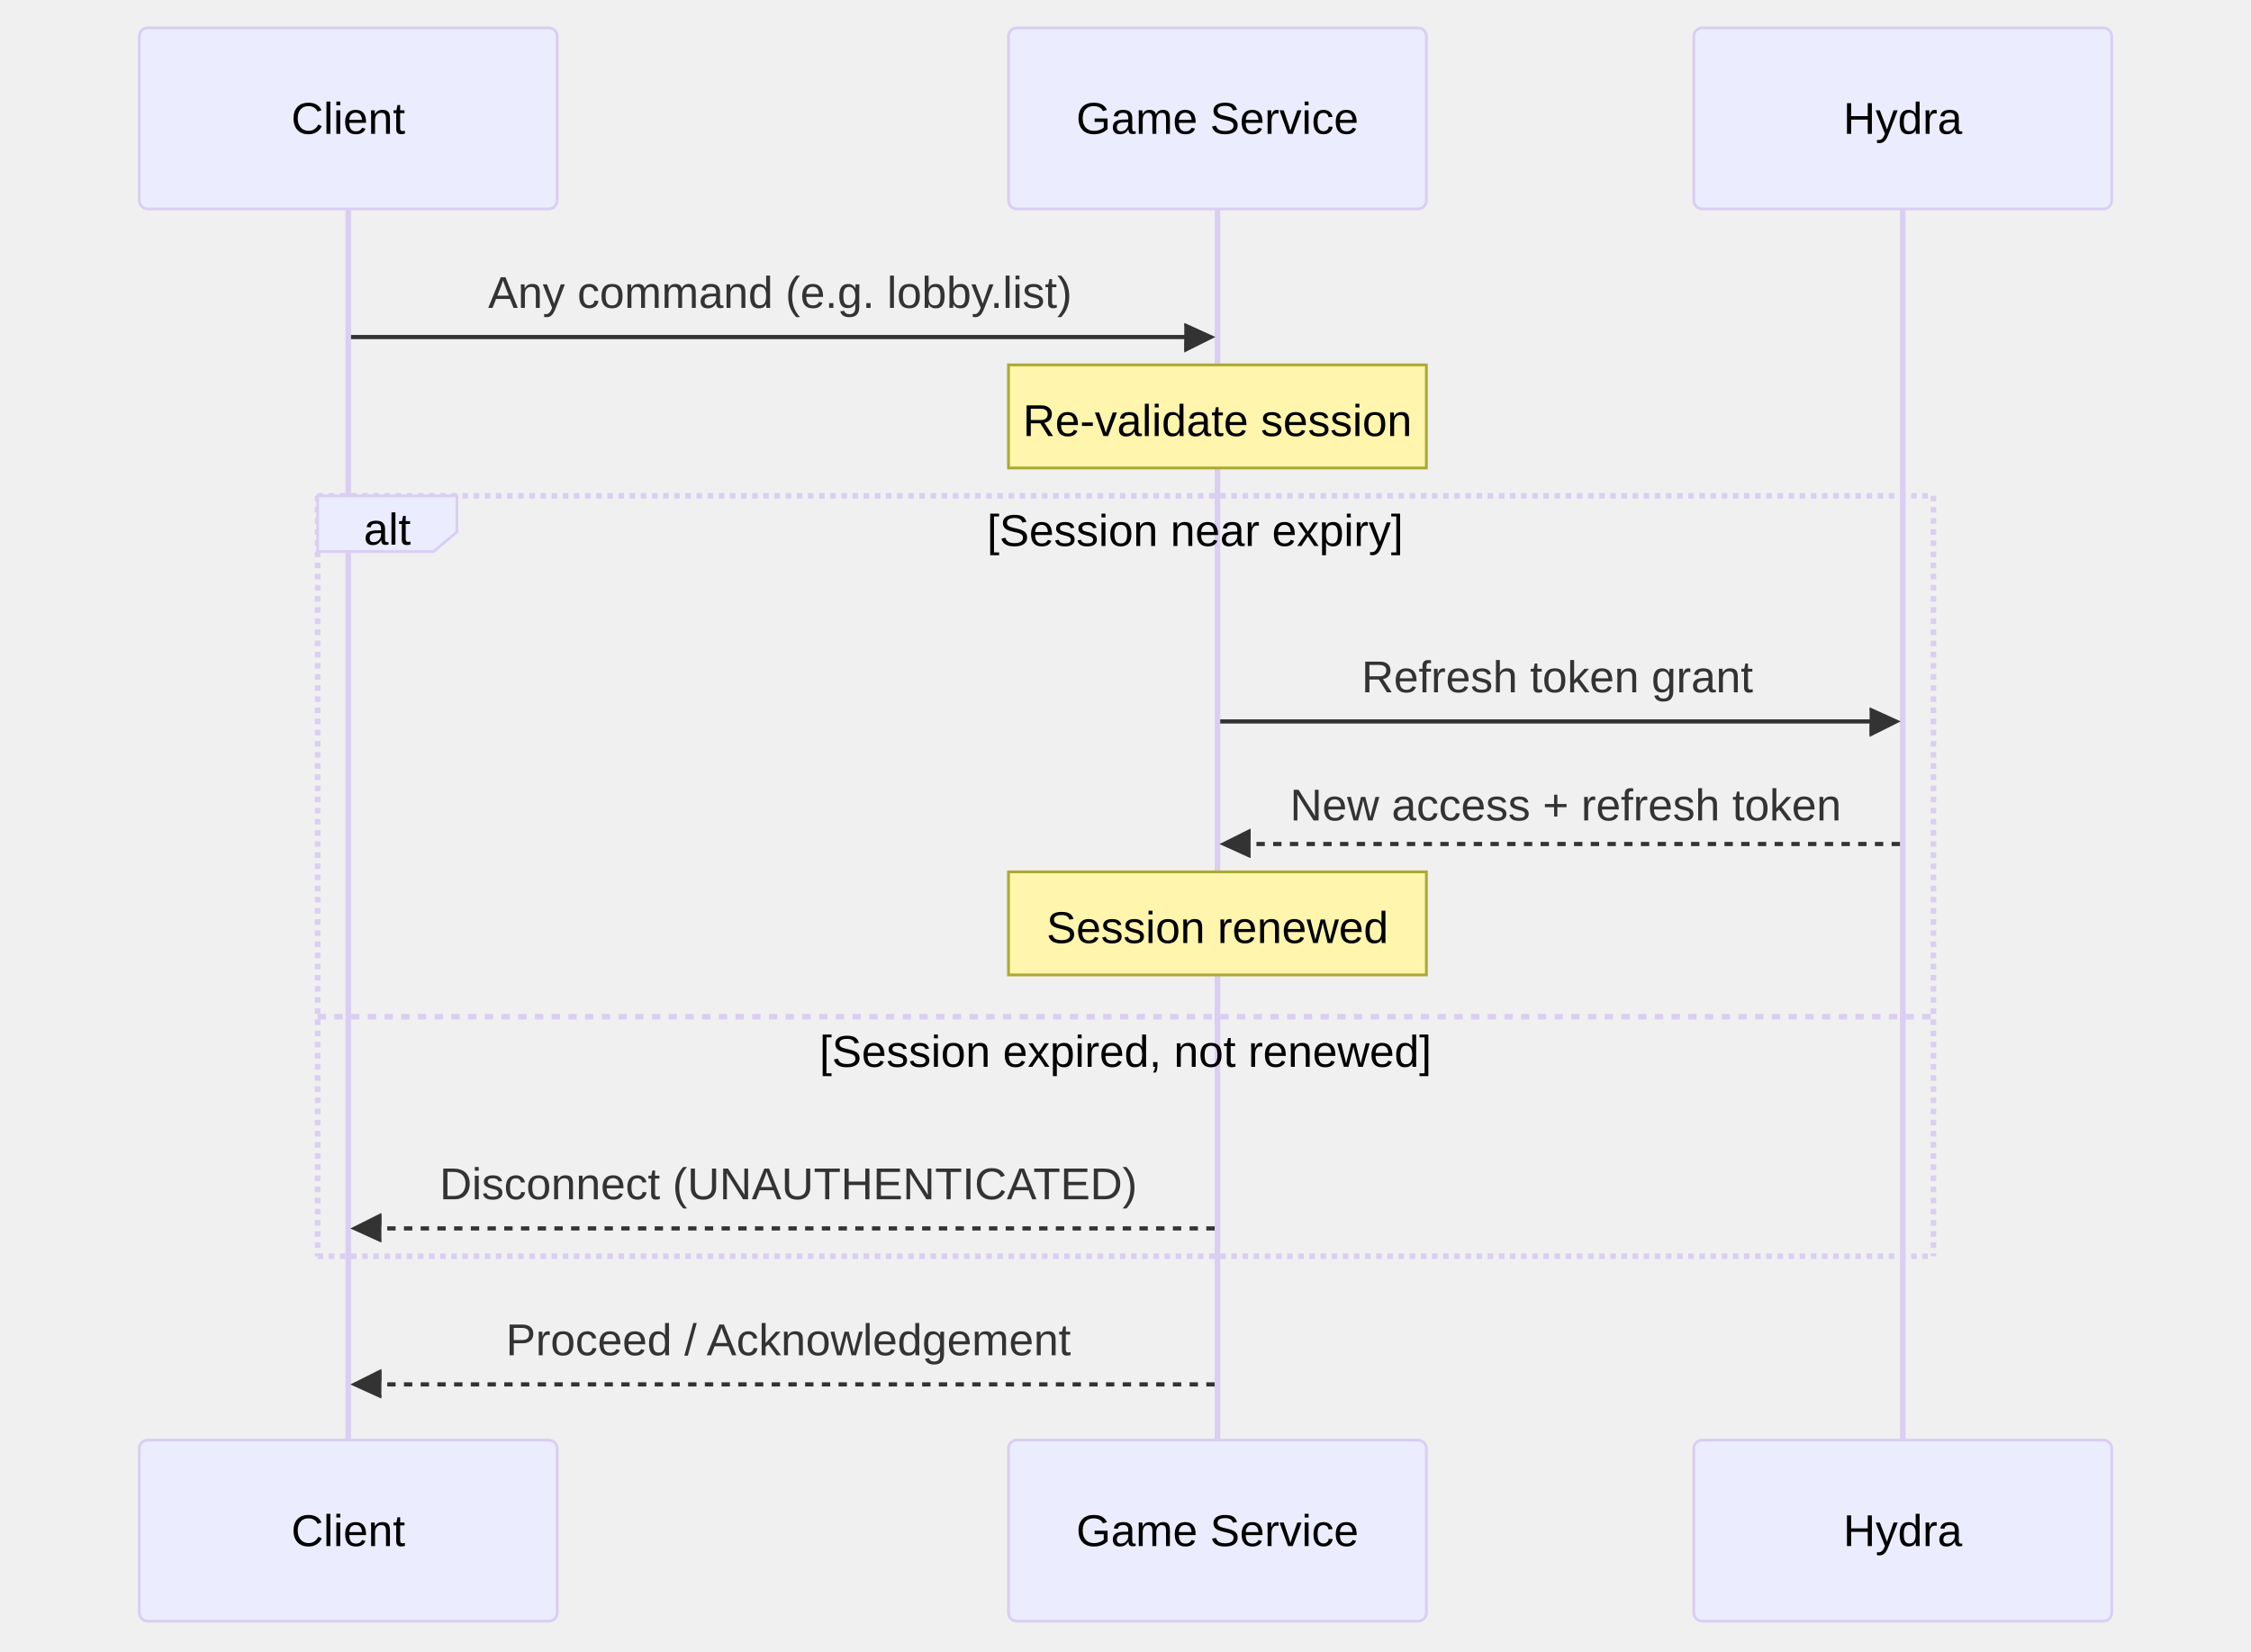
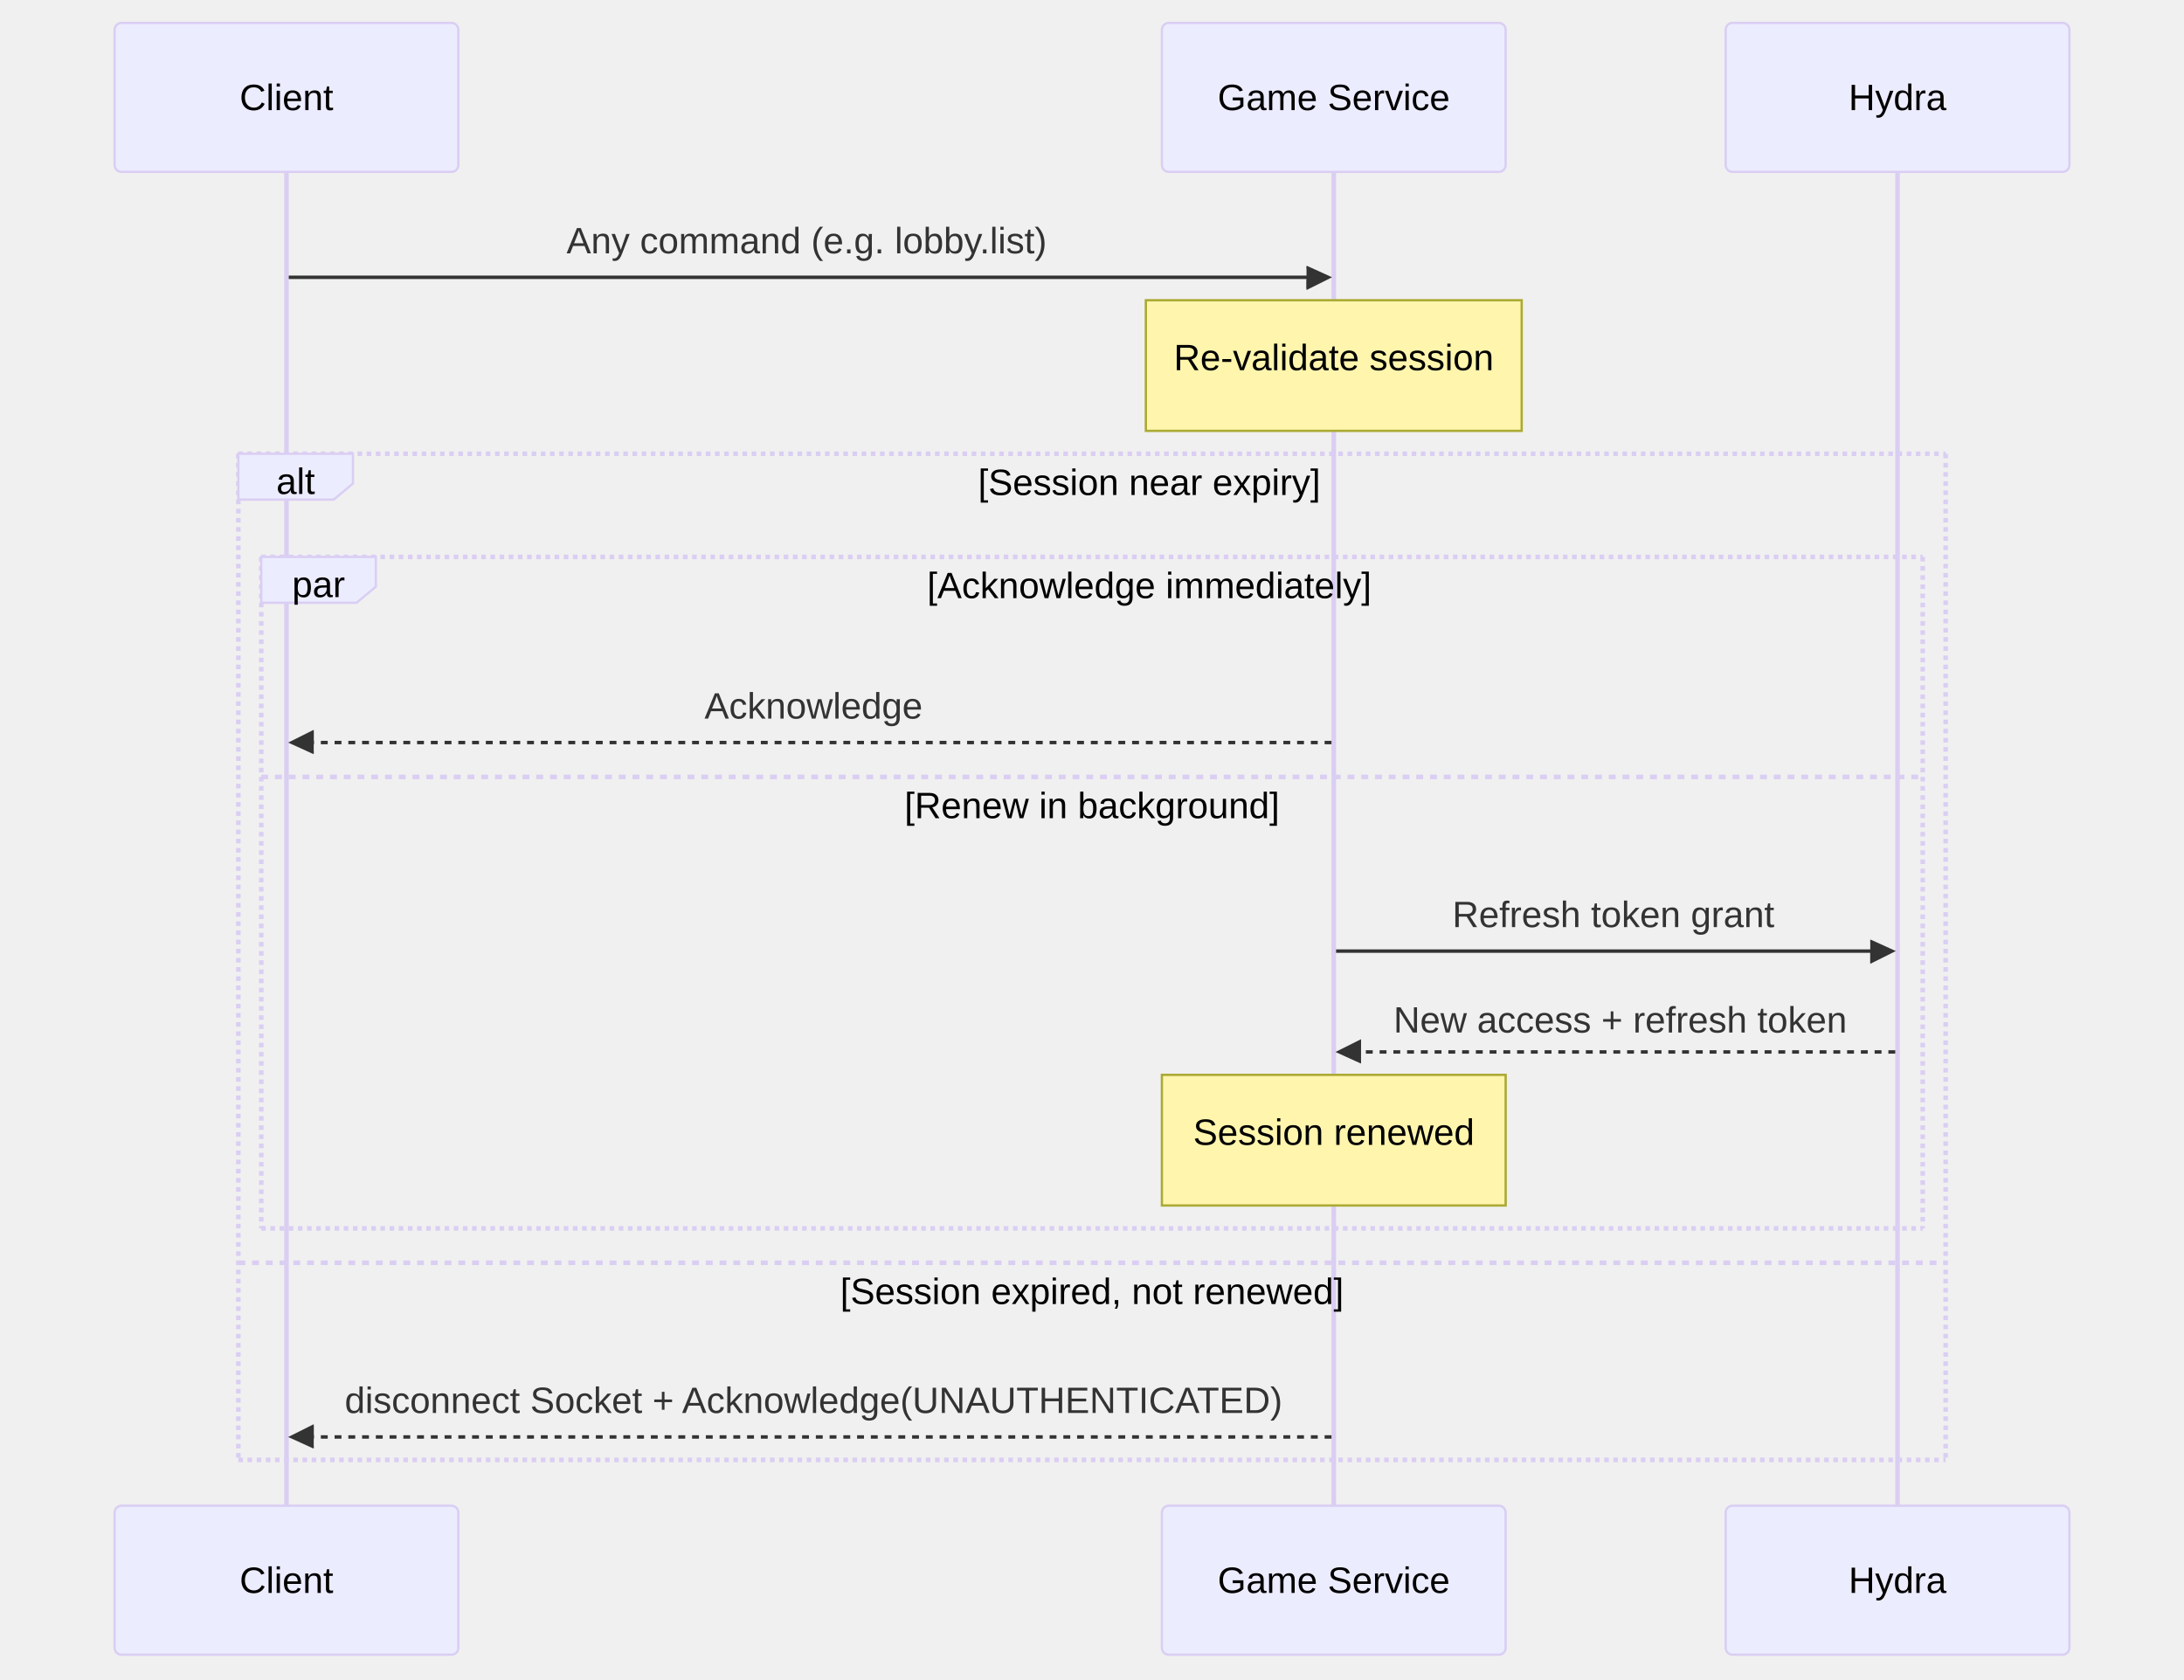
- <svg xmlns="http://www.w3.org/2000/svg" id="my-svg" width="100%" style="max-width: 808px; background-color: white;" viewBox="-50 -10 808 593" role="graphics-document document" aria-roledescription="sequence">
+ <svg xmlns="http://www.w3.org/2000/svg" id="my-svg" width="100%" style="max-width: 953px; background-color: white;" viewBox="-50 -10 953 733" role="graphics-document document" aria-roledescription="sequence">
  <g>
-     <rect x="558" y="507" fill="#eaeaea" stroke="#666" width="150" height="65" name="Hydra" rx="3" ry="3" class="actor actor-bottom" />
-     <text x="633" y="539.5" dominant-baseline="central" alignment-baseline="central" class="actor actor-box" style="text-anchor: middle; font-size: 16px; font-weight: 400;">
-       <tspan x="633" dy="0">Hydra</tspan>
+     <rect x="703" y="647" fill="#eaeaea" stroke="#666" width="150" height="65" name="Hydra" rx="3" ry="3" class="actor actor-bottom" />
+     <text x="778" y="679.5" dominant-baseline="central" alignment-baseline="central" class="actor actor-box" style="text-anchor: middle; font-size: 16px; font-weight: 400;">
+       <tspan x="778" dy="0">Hydra</tspan>
    </text>
  </g>
  <g>
-     <rect x="312" y="507" fill="#eaeaea" stroke="#666" width="150" height="65" name="Server" rx="3" ry="3" class="actor actor-bottom" />
-     <text x="387" y="539.5" dominant-baseline="central" alignment-baseline="central" class="actor actor-box" style="text-anchor: middle; font-size: 16px; font-weight: 400;">
-       <tspan x="387" dy="0">Game Service</tspan>
+     <rect x="457" y="647" fill="#eaeaea" stroke="#666" width="150" height="65" name="Server" rx="3" ry="3" class="actor actor-bottom" />
+     <text x="532" y="679.5" dominant-baseline="central" alignment-baseline="central" class="actor actor-box" style="text-anchor: middle; font-size: 16px; font-weight: 400;">
+       <tspan x="532" dy="0">Game Service</tspan>
    </text>
  </g>
  <g>
-     <rect x="0" y="507" fill="#eaeaea" stroke="#666" width="150" height="65" name="Client" rx="3" ry="3" class="actor actor-bottom" />
-     <text x="75" y="539.5" dominant-baseline="central" alignment-baseline="central" class="actor actor-box" style="text-anchor: middle; font-size: 16px; font-weight: 400;">
+     <rect x="0" y="647" fill="#eaeaea" stroke="#666" width="150" height="65" name="Client" rx="3" ry="3" class="actor actor-bottom" />
+     <text x="75" y="679.5" dominant-baseline="central" alignment-baseline="central" class="actor actor-box" style="text-anchor: middle; font-size: 16px; font-weight: 400;">
      <tspan x="75" dy="0">Client</tspan>
    </text>
  </g>
  <g>
-     <line id="actor2" x1="633" y1="65" x2="633" y2="507" class="actor-line 200" stroke-width="0.5px" stroke="#999" name="Hydra" />
+     <line id="actor2" x1="778" y1="65" x2="778" y2="647" class="actor-line 200" stroke-width="0.5px" stroke="#999" name="Hydra" />
    <g id="root-2">
-       <rect x="558" y="0" fill="#eaeaea" stroke="#666" width="150" height="65" name="Hydra" rx="3" ry="3" class="actor actor-top" />
-       <text x="633" y="32.5" dominant-baseline="central" alignment-baseline="central" class="actor actor-box" style="text-anchor: middle; font-size: 16px; font-weight: 400;">
-         <tspan x="633" dy="0">Hydra</tspan>
+       <rect x="703" y="0" fill="#eaeaea" stroke="#666" width="150" height="65" name="Hydra" rx="3" ry="3" class="actor actor-top" />
+       <text x="778" y="32.5" dominant-baseline="central" alignment-baseline="central" class="actor actor-box" style="text-anchor: middle; font-size: 16px; font-weight: 400;">
+         <tspan x="778" dy="0">Hydra</tspan>
      </text>
    </g>
  </g>
  <g>
-     <line id="actor1" x1="387" y1="65" x2="387" y2="507" class="actor-line 200" stroke-width="0.5px" stroke="#999" name="Server" />
+     <line id="actor1" x1="532" y1="65" x2="532" y2="647" class="actor-line 200" stroke-width="0.5px" stroke="#999" name="Server" />
    <g id="root-1">
-       <rect x="312" y="0" fill="#eaeaea" stroke="#666" width="150" height="65" name="Server" rx="3" ry="3" class="actor actor-top" />
-       <text x="387" y="32.5" dominant-baseline="central" alignment-baseline="central" class="actor actor-box" style="text-anchor: middle; font-size: 16px; font-weight: 400;">
-         <tspan x="387" dy="0">Game Service</tspan>
+       <rect x="457" y="0" fill="#eaeaea" stroke="#666" width="150" height="65" name="Server" rx="3" ry="3" class="actor actor-top" />
+       <text x="532" y="32.5" dominant-baseline="central" alignment-baseline="central" class="actor actor-box" style="text-anchor: middle; font-size: 16px; font-weight: 400;">
+         <tspan x="532" dy="0">Game Service</tspan>
      </text>
    </g>
  </g>
  <g>
-     <line id="actor0" x1="75" y1="65" x2="75" y2="507" class="actor-line 200" stroke-width="0.5px" stroke="#999" name="Client" />
+     <line id="actor0" x1="75" y1="65" x2="75" y2="647" class="actor-line 200" stroke-width="0.5px" stroke="#999" name="Client" />
    <g id="root-0">
      <rect x="0" y="0" fill="#eaeaea" stroke="#666" width="150" height="65" name="Client" rx="3" ry="3" class="actor actor-top" />
      <text x="75" y="32.5" dominant-baseline="central" alignment-baseline="central" class="actor actor-box" style="text-anchor: middle; font-size: 16px; font-weight: 400;">
        <tspan x="75" dy="0">Client</tspan>
      </text>
    </g>
  </g>
  <style>#my-svg{font-family:"trebuchet ms",verdana,arial,sans-serif;font-size:16px;fill:#333;}@keyframes edge-animation-frame{from{stroke-dashoffset:0;}}@keyframes dash{to{stroke-dashoffset:0;}}#my-svg .edge-animation-slow{stroke-dasharray:9,5!important;stroke-dashoffset:900;animation:dash 50s linear infinite;stroke-linecap:round;}#my-svg .edge-animation-fast{stroke-dasharray:9,5!important;stroke-dashoffset:900;animation:dash 20s linear infinite;stroke-linecap:round;}#my-svg .error-icon{fill:#552222;}#my-svg .error-text{fill:#552222;stroke:#552222;}#my-svg .edge-thickness-normal{stroke-width:1px;}#my-svg .edge-thickness-thick{stroke-width:3.5px;}#my-svg .edge-pattern-solid{stroke-dasharray:0;}#my-svg .edge-thickness-invisible{stroke-width:0;fill:none;}#my-svg .edge-pattern-dashed{stroke-dasharray:3;}#my-svg .edge-pattern-dotted{stroke-dasharray:2;}#my-svg .marker{fill:#333333;stroke:#333333;}#my-svg .marker.cross{stroke:#333333;}#my-svg svg{font-family:"trebuchet ms",verdana,arial,sans-serif;font-size:16px;}#my-svg p{margin:0;}#my-svg .actor{stroke:hsl(259.626, 59.777%, 87.902%);fill:#ECECFF;}#my-svg text.actor&gt;tspan{fill:black;stroke:none;}#my-svg .actor-line{stroke:hsl(259.626, 59.777%, 87.902%);}#my-svg .innerArc{stroke-width:1.5;stroke-dasharray:none;}#my-svg .messageLine0{stroke-width:1.5;stroke-dasharray:none;stroke:#333;}#my-svg .messageLine1{stroke-width:1.5;stroke-dasharray:2,2;stroke:#333;}#my-svg #arrowhead path{fill:#333;stroke:#333;}#my-svg .sequenceNumber{fill:white;}#my-svg #sequencenumber{fill:#333;}#my-svg #crosshead path{fill:#333;stroke:#333;}#my-svg .messageText{fill:#333;stroke:none;}#my-svg .labelBox{stroke:hsl(259.626, 59.777%, 87.902%);fill:#ECECFF;}#my-svg .labelText,#my-svg .labelText&gt;tspan{fill:black;stroke:none;}#my-svg .loopText,#my-svg .loopText&gt;tspan{fill:black;stroke:none;}#my-svg .loopLine{stroke-width:2px;stroke-dasharray:2,2;stroke:hsl(259.626, 59.777%, 87.902%);fill:hsl(259.626, 59.777%, 87.902%);}#my-svg .note{stroke:#aaaa33;fill:#fff5ad;}#my-svg .noteText,#my-svg .noteText&gt;tspan{fill:black;stroke:none;}#my-svg .activation0{fill:#f4f4f4;stroke:#666;}#my-svg .activation1{fill:#f4f4f4;stroke:#666;}#my-svg .activation2{fill:#f4f4f4;stroke:#666;}#my-svg .actorPopupMenu{position:absolute;}#my-svg .actorPopupMenuPanel{position:absolute;fill:#ECECFF;box-shadow:0px 8px 16px 0px rgba(0,0,0,0.2);filter:drop-shadow(3px 5px 2px rgb(0 0 0 / 0.4));}#my-svg .actor-man line{stroke:hsl(259.626, 59.777%, 87.902%);fill:#ECECFF;}#my-svg .actor-man circle,#my-svg line{stroke:hsl(259.626, 59.777%, 87.902%);fill:#ECECFF;stroke-width:2px;}#my-svg :root{--mermaid-font-family:"trebuchet ms",verdana,arial,sans-serif;}</style>
  <g />
  <defs>
    <symbol id="computer" width="24" height="24">
      <path transform="scale(.5)" d="M2 2v13h20v-13h-20zm18 11h-16v-9h16v9zm-10.228 6l.466-1h3.524l.467 1h-4.457zm14.228 3h-24l2-6h2.104l-1.33 4h18.45l-1.297-4h2.073l2 6zm-5-10h-14v-7h14v7z" />
    </symbol>
  </defs>
  <defs>
    <symbol id="database" fill-rule="evenodd" clip-rule="evenodd">
      <path transform="scale(.5)" d="M12.258.001l.256.004.255.005.253.008.251.01.249.012.247.015.246.016.242.019.241.02.239.023.236.024.233.027.231.028.229.031.225.032.223.034.22.036.217.038.214.04.211.041.208.043.205.045.201.046.198.048.194.05.191.051.187.053.183.054.18.056.175.057.172.059.168.06.163.061.16.063.155.064.15.066.074.033.073.033.071.034.07.034.069.035.068.035.067.035.066.035.064.036.064.036.062.036.06.036.06.037.058.037.058.037.055.038.055.038.053.038.052.038.051.039.05.039.048.039.047.039.045.04.044.04.043.04.041.04.04.041.039.041.037.041.036.041.034.041.033.042.032.042.03.042.029.042.027.042.026.043.024.043.023.043.021.043.02.043.018.044.017.043.015.044.013.044.012.044.011.045.009.044.007.045.006.045.004.045.002.045.001.045v17l-.001.045-.002.045-.004.045-.006.045-.007.045-.009.044-.011.045-.012.044-.013.044-.015.044-.017.043-.018.044-.02.043-.021.043-.023.043-.024.043-.026.043-.027.042-.029.042-.03.042-.032.042-.033.042-.034.041-.036.041-.037.041-.039.041-.04.041-.041.04-.043.04-.044.04-.045.04-.047.039-.048.039-.05.039-.051.039-.052.038-.053.038-.055.038-.055.038-.058.037-.058.037-.06.037-.06.036-.062.036-.064.036-.064.036-.066.035-.067.035-.068.035-.069.035-.07.034-.071.034-.073.033-.074.033-.15.066-.155.064-.16.063-.163.061-.168.06-.172.059-.175.057-.18.056-.183.054-.187.053-.191.051-.194.05-.198.048-.201.046-.205.045-.208.043-.211.041-.214.04-.217.038-.22.036-.223.034-.225.032-.229.031-.231.028-.233.027-.236.024-.239.023-.241.02-.242.019-.246.016-.247.015-.249.012-.251.01-.253.008-.255.005-.256.004-.258.001-.258-.001-.256-.004-.255-.005-.253-.008-.251-.01-.249-.012-.247-.015-.245-.016-.243-.019-.241-.02-.238-.023-.236-.024-.234-.027-.231-.028-.228-.031-.226-.032-.223-.034-.22-.036-.217-.038-.214-.04-.211-.041-.208-.043-.204-.045-.201-.046-.198-.048-.195-.05-.19-.051-.187-.053-.184-.054-.179-.056-.176-.057-.172-.059-.167-.06-.164-.061-.159-.063-.155-.064-.151-.066-.074-.033-.072-.033-.072-.034-.07-.034-.069-.035-.068-.035-.067-.035-.066-.035-.064-.036-.063-.036-.062-.036-.061-.036-.06-.037-.058-.037-.057-.037-.056-.038-.055-.038-.053-.038-.052-.038-.051-.039-.049-.039-.049-.039-.046-.039-.046-.04-.044-.04-.043-.04-.041-.04-.04-.041-.039-.041-.037-.041-.036-.041-.034-.041-.033-.042-.032-.042-.03-.042-.029-.042-.027-.042-.026-.043-.024-.043-.023-.043-.021-.043-.02-.043-.018-.044-.017-.043-.015-.044-.013-.044-.012-.044-.011-.045-.009-.044-.007-.045-.006-.045-.004-.045-.002-.045-.001-.045v-17l.001-.045.002-.045.004-.045.006-.045.007-.045.009-.044.011-.045.012-.044.013-.044.015-.044.017-.043.018-.044.02-.043.021-.043.023-.043.024-.043.026-.043.027-.042.029-.042.03-.042.032-.042.033-.042.034-.041.036-.041.037-.041.039-.041.04-.041.041-.04.043-.04.044-.04.046-.04.046-.039.049-.039.049-.039.051-.039.052-.038.053-.038.055-.038.056-.038.057-.037.058-.037.06-.037.061-.036.062-.036.063-.036.064-.036.066-.035.067-.035.068-.035.069-.035.07-.034.072-.034.072-.033.074-.033.151-.066.155-.064.159-.063.164-.061.167-.06.172-.059.176-.057.179-.056.184-.054.187-.053.19-.051.195-.05.198-.048.201-.046.204-.045.208-.043.211-.041.214-.04.217-.038.22-.036.223-.034.226-.032.228-.031.231-.028.234-.027.236-.024.238-.023.241-.02.243-.019.245-.016.247-.015.249-.012.251-.01.253-.008.255-.005.256-.004.258-.001.258.001zm-9.258 20.499v.01l.001.021.003.021.004.022.005.021.006.022.007.022.009.023.01.022.011.023.012.023.013.023.015.023.016.024.017.023.018.024.019.024.021.024.022.025.023.024.024.025.052.049.056.05.061.051.066.051.07.051.075.051.079.052.084.052.088.052.092.052.097.052.102.051.105.052.11.052.114.051.119.051.123.051.127.05.131.05.135.05.139.048.144.049.147.047.152.047.155.047.16.045.163.045.167.043.171.043.176.041.178.041.183.039.187.039.19.037.194.035.197.035.202.033.204.031.209.03.212.029.216.027.219.025.222.024.226.021.23.02.233.018.236.016.24.015.243.012.246.01.249.008.253.005.256.004.259.001.26-.001.257-.004.254-.005.25-.008.247-.011.244-.012.241-.014.237-.016.233-.018.231-.021.226-.021.224-.024.22-.026.216-.027.212-.028.21-.031.205-.031.202-.034.198-.034.194-.036.191-.037.187-.039.183-.04.179-.04.175-.042.172-.043.168-.044.163-.045.16-.046.155-.046.152-.047.148-.048.143-.049.139-.049.136-.05.131-.05.126-.05.123-.051.118-.052.114-.051.11-.052.106-.052.101-.052.096-.052.092-.052.088-.053.083-.051.079-.052.074-.052.07-.051.065-.051.06-.051.056-.05.051-.05.023-.024.023-.025.021-.024.02-.024.019-.024.018-.024.017-.024.015-.023.014-.024.013-.023.012-.023.01-.023.01-.022.008-.022.006-.022.006-.022.004-.022.004-.021.001-.021.001-.021v-4.127l-.077.055-.08.053-.083.054-.085.053-.087.052-.09.052-.093.051-.095.05-.097.05-.1.049-.102.049-.105.048-.106.047-.109.047-.111.046-.114.045-.115.045-.118.044-.12.043-.122.042-.124.042-.126.041-.128.04-.13.04-.132.038-.134.038-.135.037-.138.037-.139.035-.142.035-.143.034-.144.033-.147.032-.148.031-.15.03-.151.03-.153.029-.154.027-.156.027-.158.026-.159.025-.161.024-.162.023-.163.022-.165.021-.166.02-.167.019-.169.018-.169.017-.171.016-.173.015-.173.014-.175.013-.175.012-.177.011-.178.01-.179.008-.179.008-.181.006-.182.005-.182.004-.184.003-.184.002h-.37l-.184-.002-.184-.003-.182-.004-.182-.005-.181-.006-.179-.008-.179-.008-.178-.01-.176-.011-.176-.012-.175-.013-.173-.014-.172-.015-.171-.016-.17-.017-.169-.018-.167-.019-.166-.02-.165-.021-.163-.022-.162-.023-.161-.024-.159-.025-.157-.026-.156-.027-.155-.027-.153-.029-.151-.03-.15-.03-.148-.031-.146-.032-.145-.033-.143-.034-.141-.035-.14-.035-.137-.037-.136-.037-.134-.038-.132-.038-.13-.04-.128-.04-.126-.041-.124-.042-.122-.042-.12-.044-.117-.043-.116-.045-.113-.045-.112-.046-.109-.047-.106-.047-.105-.048-.102-.049-.1-.049-.097-.05-.095-.05-.093-.052-.09-.051-.087-.052-.085-.053-.083-.054-.08-.054-.077-.054v4.127zm0-5.654v.011l.001.021.003.021.004.021.005.022.006.022.007.022.009.022.01.022.011.023.012.023.013.023.015.024.016.023.017.024.018.024.019.024.021.024.022.024.023.025.024.024.052.05.056.05.061.05.066.051.07.051.075.052.079.051.084.052.088.052.092.052.097.052.102.052.105.052.11.051.114.051.119.052.123.05.127.051.131.05.135.049.139.049.144.048.147.048.152.047.155.046.16.045.163.045.167.044.171.042.176.042.178.04.183.04.187.038.19.037.194.036.197.034.202.033.204.032.209.03.212.028.216.027.219.025.222.024.226.022.23.02.233.018.236.016.24.014.243.012.246.01.249.008.253.006.256.003.259.001.26-.001.257-.003.254-.006.25-.008.247-.01.244-.012.241-.015.237-.016.233-.018.231-.02.226-.022.224-.024.22-.025.216-.027.212-.029.21-.03.205-.032.202-.033.198-.035.194-.036.191-.037.187-.039.183-.039.179-.041.175-.042.172-.043.168-.044.163-.045.16-.045.155-.047.152-.047.148-.048.143-.048.139-.05.136-.049.131-.05.126-.051.123-.051.118-.051.114-.052.11-.052.106-.052.101-.052.096-.052.092-.052.088-.052.083-.052.079-.052.074-.051.07-.052.065-.051.06-.05.056-.051.051-.049.023-.025.023-.024.021-.025.02-.024.019-.024.018-.024.017-.024.015-.023.014-.023.013-.024.012-.022.01-.023.01-.023.008-.022.006-.022.006-.022.004-.021.004-.022.001-.021.001-.021v-4.139l-.077.054-.08.054-.083.054-.085.052-.087.053-.09.051-.093.051-.095.051-.097.05-.1.049-.102.049-.105.048-.106.047-.109.047-.111.046-.114.045-.115.044-.118.044-.12.044-.122.042-.124.042-.126.041-.128.04-.13.039-.132.039-.134.038-.135.037-.138.036-.139.036-.142.035-.143.033-.144.033-.147.033-.148.031-.15.03-.151.03-.153.028-.154.028-.156.027-.158.026-.159.025-.161.024-.162.023-.163.022-.165.021-.166.02-.167.019-.169.018-.169.017-.171.016-.173.015-.173.014-.175.013-.175.012-.177.011-.178.009-.179.009-.179.007-.181.007-.182.005-.182.004-.184.003-.184.002h-.37l-.184-.002-.184-.003-.182-.004-.182-.005-.181-.007-.179-.007-.179-.009-.178-.009-.176-.011-.176-.012-.175-.013-.173-.014-.172-.015-.171-.016-.17-.017-.169-.018-.167-.019-.166-.02-.165-.021-.163-.022-.162-.023-.161-.024-.159-.025-.157-.026-.156-.027-.155-.028-.153-.028-.151-.03-.15-.03-.148-.031-.146-.033-.145-.033-.143-.033-.141-.035-.14-.036-.137-.036-.136-.037-.134-.038-.132-.039-.13-.039-.128-.04-.126-.041-.124-.042-.122-.043-.12-.043-.117-.044-.116-.044-.113-.046-.112-.046-.109-.046-.106-.047-.105-.048-.102-.049-.1-.049-.097-.05-.095-.051-.093-.051-.09-.051-.087-.053-.085-.052-.083-.054-.08-.054-.077-.054v4.139zm0-5.666v.011l.001.02.003.022.004.021.005.022.006.021.007.022.009.023.01.022.011.023.012.023.013.023.015.023.016.024.017.024.018.023.019.024.021.025.022.024.023.024.024.025.052.05.056.05.061.05.066.051.07.051.075.052.079.051.084.052.088.052.092.052.097.052.102.052.105.051.11.052.114.051.119.051.123.051.127.05.131.05.135.05.139.049.144.048.147.048.152.047.155.046.16.045.163.045.167.043.171.043.176.042.178.04.183.04.187.038.19.037.194.036.197.034.202.033.204.032.209.03.212.028.216.027.219.025.222.024.226.021.23.02.233.018.236.017.24.014.243.012.246.01.249.008.253.006.256.003.259.001.26-.001.257-.003.254-.006.25-.008.247-.01.244-.013.241-.014.237-.016.233-.018.231-.02.226-.022.224-.024.22-.025.216-.027.212-.029.21-.03.205-.032.202-.033.198-.035.194-.036.191-.037.187-.039.183-.039.179-.041.175-.042.172-.043.168-.044.163-.045.16-.045.155-.047.152-.047.148-.048.143-.049.139-.049.136-.049.131-.051.126-.05.123-.051.118-.052.114-.051.11-.052.106-.052.101-.052.096-.052.092-.052.088-.052.083-.052.079-.052.074-.052.07-.051.065-.051.06-.051.056-.05.051-.049.023-.025.023-.025.021-.024.02-.024.019-.024.018-.024.017-.024.015-.023.014-.024.013-.023.012-.023.01-.022.01-.023.008-.022.006-.022.006-.022.004-.022.004-.021.001-.021.001-.021v-4.153l-.077.054-.08.054-.083.053-.085.053-.087.053-.09.051-.093.051-.095.051-.097.05-.1.049-.102.048-.105.048-.106.048-.109.046-.111.046-.114.046-.115.044-.118.044-.12.043-.122.043-.124.042-.126.041-.128.04-.13.039-.132.039-.134.038-.135.037-.138.036-.139.036-.142.034-.143.034-.144.033-.147.032-.148.032-.15.03-.151.03-.153.028-.154.028-.156.027-.158.026-.159.024-.161.024-.162.023-.163.023-.165.021-.166.02-.167.019-.169.018-.169.017-.171.016-.173.015-.173.014-.175.013-.175.012-.177.01-.178.01-.179.009-.179.007-.181.006-.182.006-.182.004-.184.003-.184.001-.185.001-.185-.001-.184-.001-.184-.003-.182-.004-.182-.006-.181-.006-.179-.007-.179-.009-.178-.01-.176-.01-.176-.012-.175-.013-.173-.014-.172-.015-.171-.016-.17-.017-.169-.018-.167-.019-.166-.02-.165-.021-.163-.023-.162-.023-.161-.024-.159-.024-.157-.026-.156-.027-.155-.028-.153-.028-.151-.03-.15-.03-.148-.032-.146-.032-.145-.033-.143-.034-.141-.034-.14-.036-.137-.036-.136-.037-.134-.038-.132-.039-.13-.039-.128-.041-.126-.041-.124-.041-.122-.043-.12-.043-.117-.044-.116-.044-.113-.046-.112-.046-.109-.046-.106-.048-.105-.048-.102-.048-.1-.05-.097-.049-.095-.051-.093-.051-.09-.052-.087-.052-.085-.053-.083-.053-.08-.054-.077-.054v4.153zm8.74-8.179l-.257.004-.254.005-.25.008-.247.011-.244.012-.241.014-.237.016-.233.018-.231.021-.226.022-.224.023-.22.026-.216.027-.212.028-.21.031-.205.032-.202.033-.198.034-.194.036-.191.038-.187.038-.183.04-.179.041-.175.042-.172.043-.168.043-.163.045-.16.046-.155.046-.152.048-.148.048-.143.048-.139.049-.136.05-.131.05-.126.051-.123.051-.118.051-.114.052-.11.052-.106.052-.101.052-.096.052-.092.052-.088.052-.083.052-.079.052-.074.051-.07.052-.065.051-.06.05-.056.05-.051.05-.023.025-.023.024-.021.024-.02.025-.019.024-.018.024-.017.023-.015.024-.014.023-.013.023-.012.023-.01.023-.01.022-.008.022-.006.023-.006.021-.004.022-.004.021-.001.021-.001.021.001.021.001.021.004.021.004.022.006.021.006.023.008.022.01.022.01.023.012.023.013.023.014.023.015.024.017.023.018.024.019.024.02.025.021.024.023.024.023.025.051.05.056.05.06.05.065.051.07.052.074.051.079.052.083.052.088.052.092.052.096.052.101.052.106.052.11.052.114.052.118.051.123.051.126.051.131.05.136.05.139.049.143.048.148.048.152.048.155.046.16.046.163.045.168.043.172.043.175.042.179.041.183.04.187.038.191.038.194.036.198.034.202.033.205.032.21.031.212.028.216.027.22.026.224.023.226.022.231.021.233.018.237.016.241.014.244.012.247.011.25.008.254.005.257.004.26.001.26-.001.257-.004.254-.005.25-.008.247-.011.244-.012.241-.014.237-.016.233-.018.231-.021.226-.022.224-.023.22-.026.216-.027.212-.028.21-.031.205-.032.202-.033.198-.034.194-.036.191-.038.187-.038.183-.04.179-.041.175-.042.172-.043.168-.043.163-.045.16-.046.155-.046.152-.048.148-.048.143-.048.139-.049.136-.05.131-.05.126-.051.123-.051.118-.051.114-.052.11-.052.106-.052.101-.052.096-.052.092-.052.088-.052.083-.052.079-.052.074-.051.07-.052.065-.051.06-.05.056-.05.051-.05.023-.025.023-.024.021-.024.02-.025.019-.024.018-.024.017-.023.015-.024.014-.023.013-.023.012-.023.01-.023.01-.022.008-.022.006-.023.006-.021.004-.022.004-.021.001-.021.001-.021-.001-.021-.001-.021-.004-.021-.004-.022-.006-.021-.006-.023-.008-.022-.01-.022-.01-.023-.012-.023-.013-.023-.014-.023-.015-.024-.017-.023-.018-.024-.019-.024-.02-.025-.021-.024-.023-.024-.023-.025-.051-.05-.056-.05-.06-.05-.065-.051-.07-.052-.074-.051-.079-.052-.083-.052-.088-.052-.092-.052-.096-.052-.101-.052-.106-.052-.11-.052-.114-.052-.118-.051-.123-.051-.126-.051-.131-.05-.136-.05-.139-.049-.143-.048-.148-.048-.152-.048-.155-.046-.16-.046-.163-.045-.168-.043-.172-.043-.175-.042-.179-.041-.183-.04-.187-.038-.191-.038-.194-.036-.198-.034-.202-.033-.205-.032-.21-.031-.212-.028-.216-.027-.22-.026-.224-.023-.226-.022-.231-.021-.233-.018-.237-.016-.241-.014-.244-.012-.247-.011-.25-.008-.254-.005-.257-.004-.26-.001-.26.001z" />
    </symbol>
  </defs>
  <defs>
    <symbol id="clock" width="24" height="24">
      <path transform="scale(.5)" d="M12 2c5.514 0 10 4.486 10 10s-4.486 10-10 10-10-4.486-10-10 4.486-10 10-10zm0-2c-6.627 0-12 5.373-12 12s5.373 12 12 12 12-5.373 12-12-5.373-12-12-12zm5.848 12.459c.202.038.202.333.001.372-1.907.361-6.045 1.111-6.547 1.111-.719 0-1.301-.582-1.301-1.301 0-.512.77-5.447 1.125-7.445.034-.192.312-.181.343.014l.985 6.238 5.394 1.011z" />
    </symbol>
  </defs>
  <defs>
    <marker id="arrowhead" refX="7.9" refY="5" markerUnits="userSpaceOnUse" markerWidth="12" markerHeight="12" orient="auto-start-reverse">
      <path d="M -1 0 L 10 5 L 0 10 z" />
    </marker>
  </defs>
  <defs>
    <marker id="crosshead" markerWidth="15" markerHeight="8" orient="auto" refX="4" refY="4.5">
      <path fill="none" stroke="#000000" stroke-width="1pt" d="M 1,2 L 6,7 M 6,2 L 1,7" style="stroke-dasharray: 0, 0;" />
    </marker>
  </defs>
  <defs>
    <marker id="filled-head" refX="15.5" refY="7" markerWidth="20" markerHeight="28" orient="auto">
      <path d="M 18,7 L9,13 L14,7 L9,1 Z" />
    </marker>
  </defs>
  <defs>
    <marker id="sequencenumber" refX="15" refY="15" markerWidth="60" markerHeight="40" orient="auto">
      <circle cx="15" cy="15" r="6" />
    </marker>
  </defs>
  <g>
-     <rect x="312" y="121" fill="#EDF2AE" stroke="#666" width="150" height="37" class="note" />
-     <text x="387" y="126" text-anchor="middle" dominant-baseline="middle" alignment-baseline="middle" class="noteText" dy="1em" style="font-size: 16px; font-weight: 400;">
-       <tspan x="387">Re-validate session</tspan>
+     <rect x="450" y="121" fill="#EDF2AE" stroke="#666" width="164" height="57" class="note" />
+     <text x="532" y="131" text-anchor="middle" dominant-baseline="middle" alignment-baseline="middle" class="noteText" dy="1em" style="font-size: 16px; font-weight: 400;">
+       <tspan x="532">Re-validate session</tspan>
    </text>
  </g>
  <g>
-     <rect x="312" y="303" fill="#EDF2AE" stroke="#666" width="150" height="37" class="note" />
-     <text x="387" y="308" text-anchor="middle" dominant-baseline="middle" alignment-baseline="middle" class="noteText" dy="1em" style="font-size: 16px; font-weight: 400;">
-       <tspan x="387">Session renewed</tspan>
+     <rect x="457" y="459" fill="#EDF2AE" stroke="#666" width="150" height="57" class="note" />
+     <text x="532" y="469" text-anchor="middle" dominant-baseline="middle" alignment-baseline="middle" class="noteText" dy="1em" style="font-size: 16px; font-weight: 400;">
+       <tspan x="532">Session renewed</tspan>
    </text>
  </g>
  <g>
-     <line x1="64" y1="168" x2="644" y2="168" class="loopLine" />
-     <line x1="644" y1="168" x2="644" y2="441" class="loopLine" />
-     <line x1="64" y1="441" x2="644" y2="441" class="loopLine" />
-     <line x1="64" y1="168" x2="64" y2="441" class="loopLine" />
-     <line x1="64" y1="355" x2="644" y2="355" class="loopLine" style="stroke-dasharray: 3, 3;" />
-     <polygon points="64,168 114,168 114,181 105.6,188 64,188" class="labelBox" />
-     <text x="89" y="181" text-anchor="middle" dominant-baseline="middle" alignment-baseline="middle" class="labelText" style="font-size: 16px; font-weight: 400;">alt</text>
-     <text x="379" y="186" text-anchor="middle" class="loopText" style="font-size: 16px; font-weight: 400;">
-       <tspan x="379">[Session near expiry]</tspan>
+     <line x1="64" y1="233" x2="789" y2="233" class="loopLine" />
+     <line x1="789" y1="233" x2="789" y2="526" class="loopLine" />
+     <line x1="64" y1="526" x2="789" y2="526" class="loopLine" />
+     <line x1="64" y1="233" x2="64" y2="526" class="loopLine" />
+     <line x1="64" y1="329" x2="789" y2="329" class="loopLine" style="stroke-dasharray: 3, 3;" />
+     <polygon points="64,233 114,233 114,246 105.6,253 64,253" class="labelBox" />
+     <text x="89" y="246" text-anchor="middle" dominant-baseline="middle" alignment-baseline="middle" class="labelText" style="font-size: 16px; font-weight: 400;">par</text>
+     <text x="451.5" y="251" text-anchor="middle" class="loopText" style="font-size: 16px; font-weight: 400;">
+       <tspan x="451.5">[Acknowledge immediately]</tspan>
    </text>
-     <text x="354" y="373" text-anchor="middle" class="loopText" style="font-size: 16px; font-weight: 400;">[Session expired, not renewed]</text>
+     <text x="426.5" y="347" text-anchor="middle" class="loopText" style="font-size: 16px; font-weight: 400;">[Renew in background]</text>
  </g>
-   <text x="230" y="80" text-anchor="middle" dominant-baseline="middle" alignment-baseline="middle" class="messageText" dy="1em" style="font-size: 16px; font-weight: 400;">Any command (e.g. lobby.list)</text>
-   <line x1="76" y1="111" x2="383" y2="111" class="messageLine0" stroke-width="2" stroke="none" marker-end="url(#arrowhead)" style="fill: none;" />
-   <text x="509" y="218" text-anchor="middle" dominant-baseline="middle" alignment-baseline="middle" class="messageText" dy="1em" style="font-size: 16px; font-weight: 400;">Refresh token grant</text>
-   <line x1="388" y1="249" x2="629" y2="249" class="messageLine0" stroke-width="2" stroke="none" marker-end="url(#arrowhead)" style="fill: none;" />
-   <text x="512" y="264" text-anchor="middle" dominant-baseline="middle" alignment-baseline="middle" class="messageText" dy="1em" style="font-size: 16px; font-weight: 400;">New access + refresh token</text>
-   <line x1="632" y1="293" x2="391" y2="293" class="messageLine1" stroke-width="2" stroke="none" marker-end="url(#arrowhead)" style="stroke-dasharray: 3, 3; fill: none;" />
-   <text x="233" y="400" text-anchor="middle" dominant-baseline="middle" alignment-baseline="middle" class="messageText" dy="1em" style="font-size: 16px; font-weight: 400;">Disconnect (UNAUTHENTICATED)</text>
-   <line x1="386" y1="431" x2="79" y2="431" class="messageLine1" stroke-width="2" stroke="none" marker-end="url(#arrowhead)" style="stroke-dasharray: 3, 3; fill: none;" />
-   <text x="233" y="456" text-anchor="middle" dominant-baseline="middle" alignment-baseline="middle" class="messageText" dy="1em" style="font-size: 16px; font-weight: 400;">Proceed / Acknowledgement</text>
-   <line x1="386" y1="487" x2="79" y2="487" class="messageLine1" stroke-width="2" stroke="none" marker-end="url(#arrowhead)" style="stroke-dasharray: 3, 3; fill: none;" />
+   <g>
+     <line x1="54" y1="188" x2="799" y2="188" class="loopLine" />
+     <line x1="799" y1="188" x2="799" y2="627" class="loopLine" />
+     <line x1="54" y1="627" x2="799" y2="627" class="loopLine" />
+     <line x1="54" y1="188" x2="54" y2="627" class="loopLine" />
+     <line x1="54" y1="541" x2="799" y2="541" class="loopLine" style="stroke-dasharray: 3, 3;" />
+     <polygon points="54,188 104,188 104,201 95.6,208 54,208" class="labelBox" />
+     <text x="79" y="201" text-anchor="middle" dominant-baseline="middle" alignment-baseline="middle" class="labelText" style="font-size: 16px; font-weight: 400;">alt</text>
+     <text x="451.5" y="206" text-anchor="middle" class="loopText" style="font-size: 16px; font-weight: 400;">
+       <tspan x="451.5">[Session near expiry]</tspan>
+     </text>
+     <text x="426.5" y="559" text-anchor="middle" class="loopText" style="font-size: 16px; font-weight: 400;">[Session expired, not renewed]</text>
+   </g>
+   <text x="302" y="80" text-anchor="middle" dominant-baseline="middle" alignment-baseline="middle" class="messageText" dy="1em" style="font-size: 16px; font-weight: 400;">Any command (e.g. lobby.list)</text>
+   <line x1="76" y1="111" x2="528" y2="111" class="messageLine0" stroke-width="2" stroke="none" marker-end="url(#arrowhead)" style="fill: none;" />
+   <text x="305" y="283" text-anchor="middle" dominant-baseline="middle" alignment-baseline="middle" class="messageText" dy="1em" style="font-size: 16px; font-weight: 400;">Acknowledge</text>
+   <line x1="531" y1="314" x2="79" y2="314" class="messageLine1" stroke-width="2" stroke="none" marker-end="url(#arrowhead)" style="stroke-dasharray: 3, 3; fill: none;" />
+   <text x="654" y="374" text-anchor="middle" dominant-baseline="middle" alignment-baseline="middle" class="messageText" dy="1em" style="font-size: 16px; font-weight: 400;">Refresh token grant</text>
+   <line x1="533" y1="405" x2="774" y2="405" class="messageLine0" stroke-width="2" stroke="none" marker-end="url(#arrowhead)" style="fill: none;" />
+   <text x="657" y="420" text-anchor="middle" dominant-baseline="middle" alignment-baseline="middle" class="messageText" dy="1em" style="font-size: 16px; font-weight: 400;">New access + refresh token</text>
+   <line x1="777" y1="449" x2="536" y2="449" class="messageLine1" stroke-width="2" stroke="none" marker-end="url(#arrowhead)" style="stroke-dasharray: 3, 3; fill: none;" />
+   <text x="305" y="586" text-anchor="middle" dominant-baseline="middle" alignment-baseline="middle" class="messageText" dy="1em" style="font-size: 16px; font-weight: 400;">disconnect Socket + Acknowledge(UNAUTHENTICATED)</text>
+   <line x1="531" y1="617" x2="79" y2="617" class="messageLine1" stroke-width="2" stroke="none" marker-end="url(#arrowhead)" style="stroke-dasharray: 3, 3; fill: none;" />
</svg>
